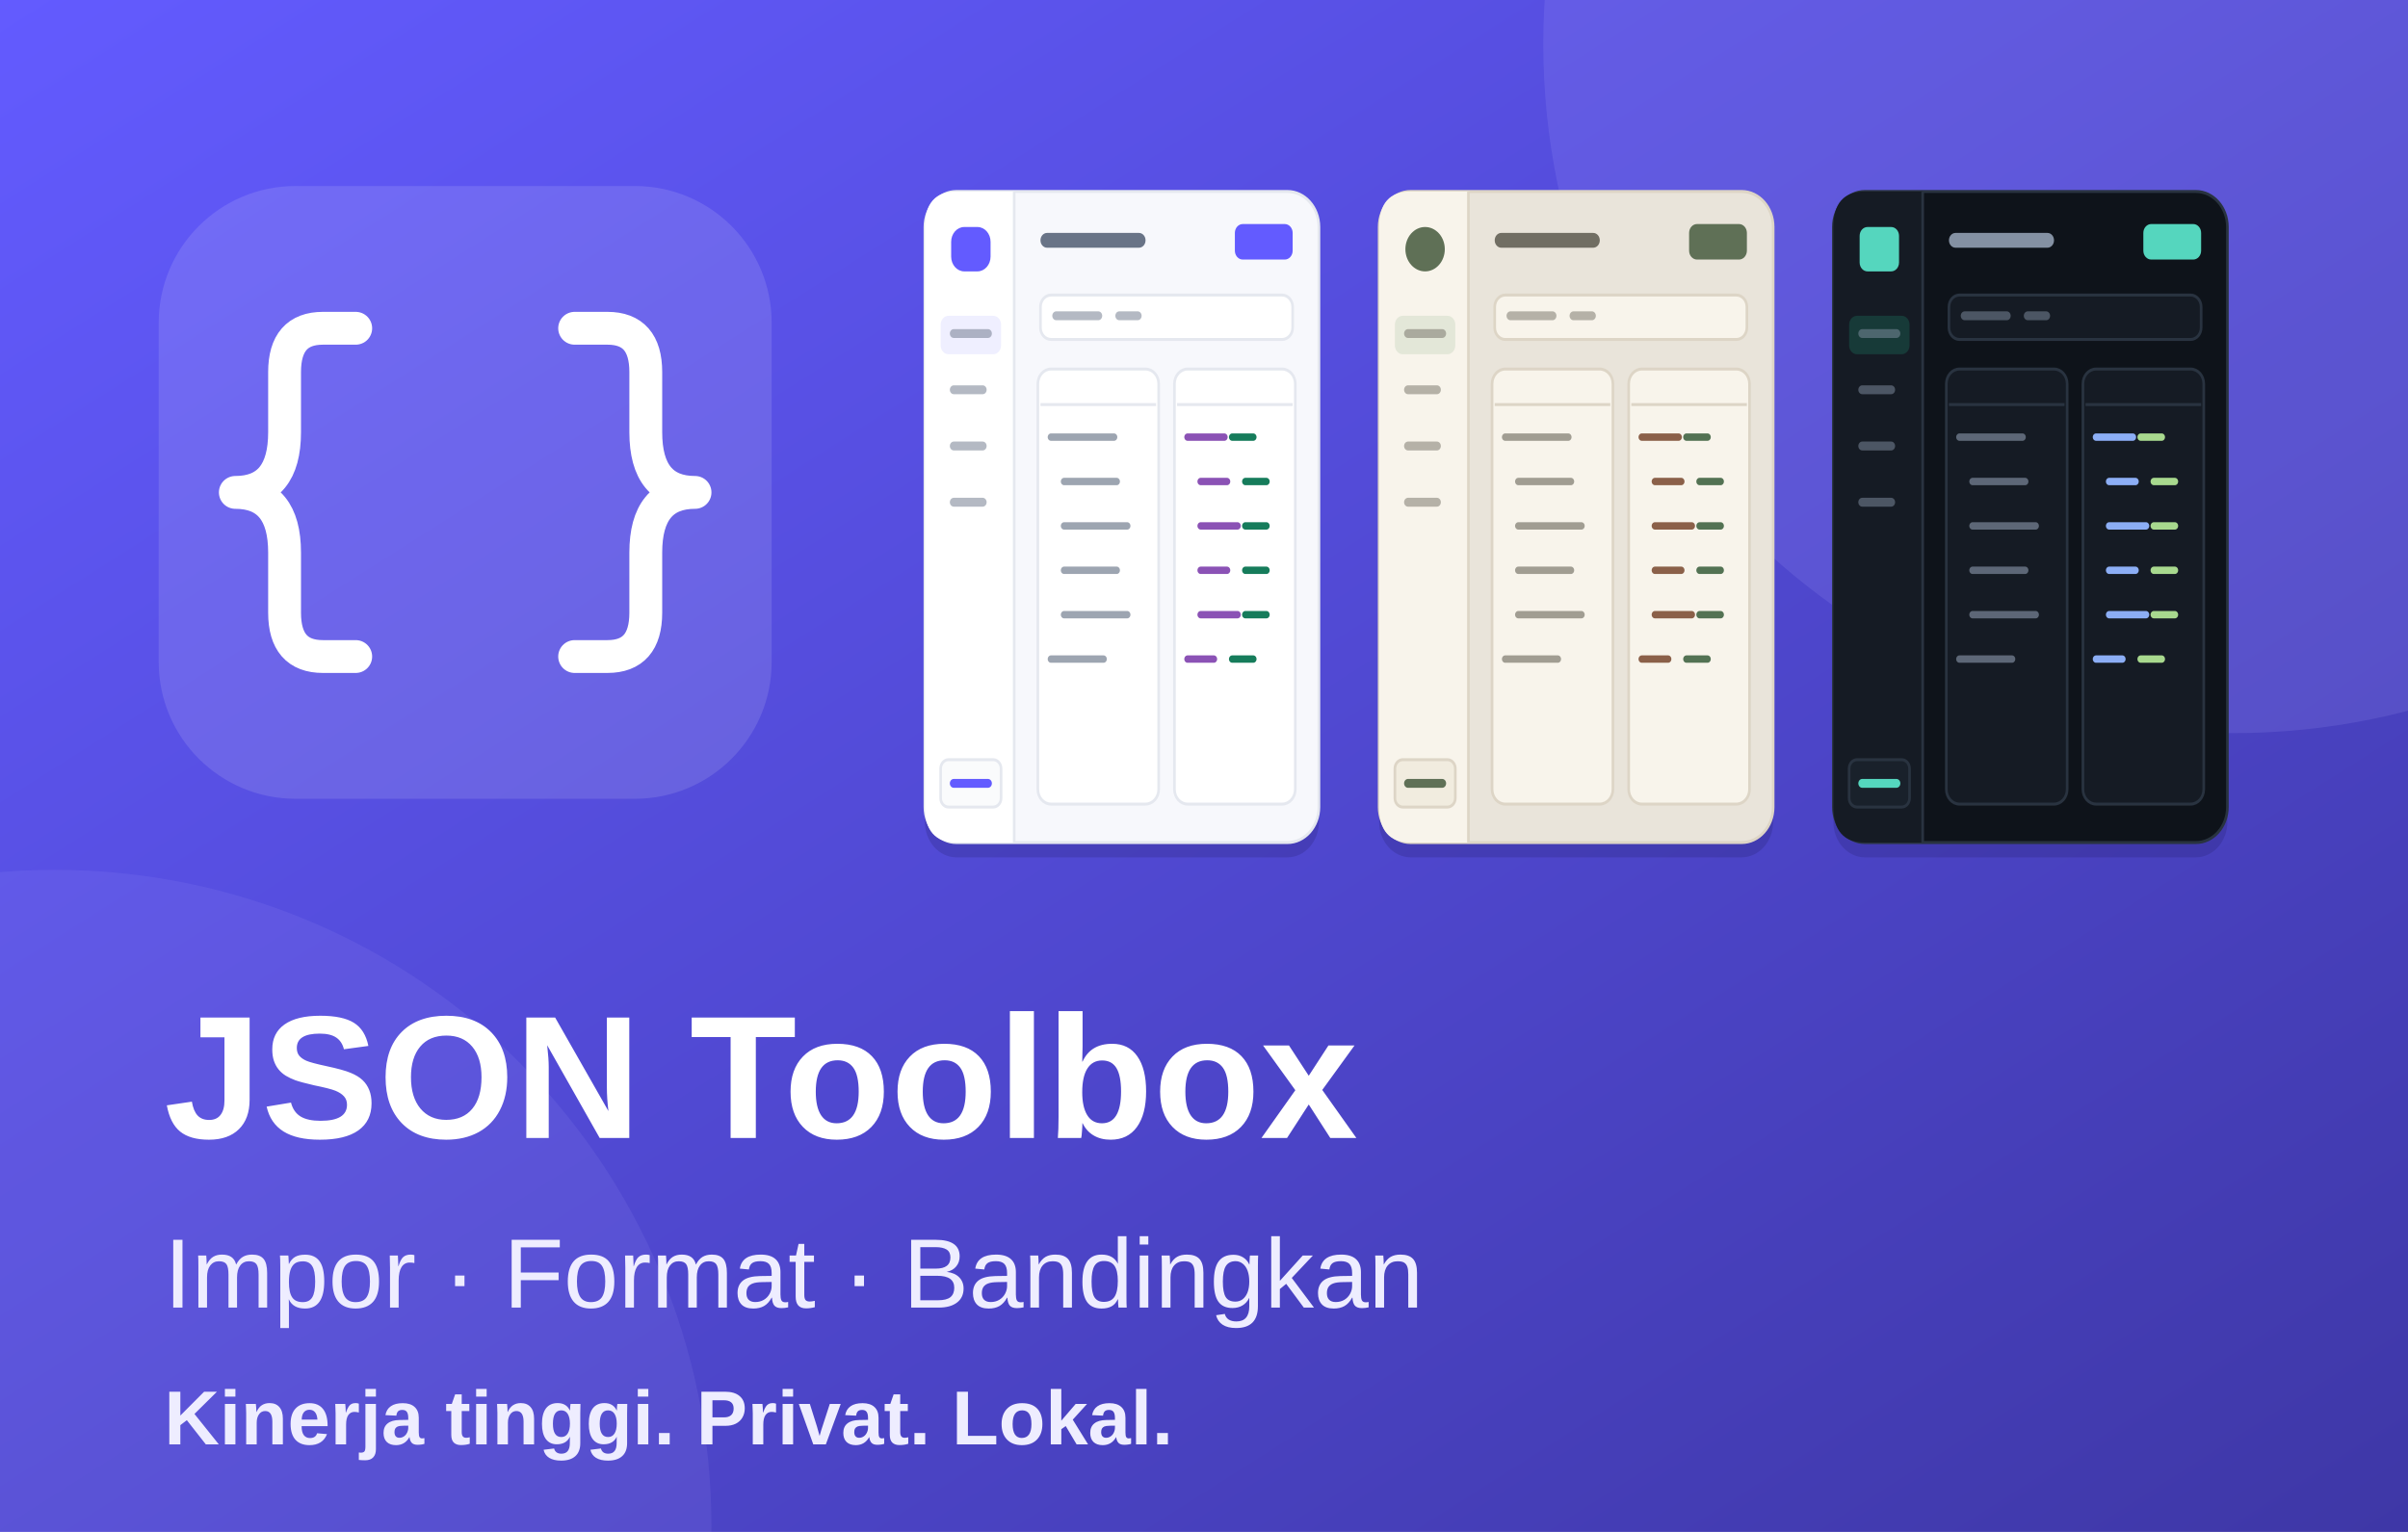
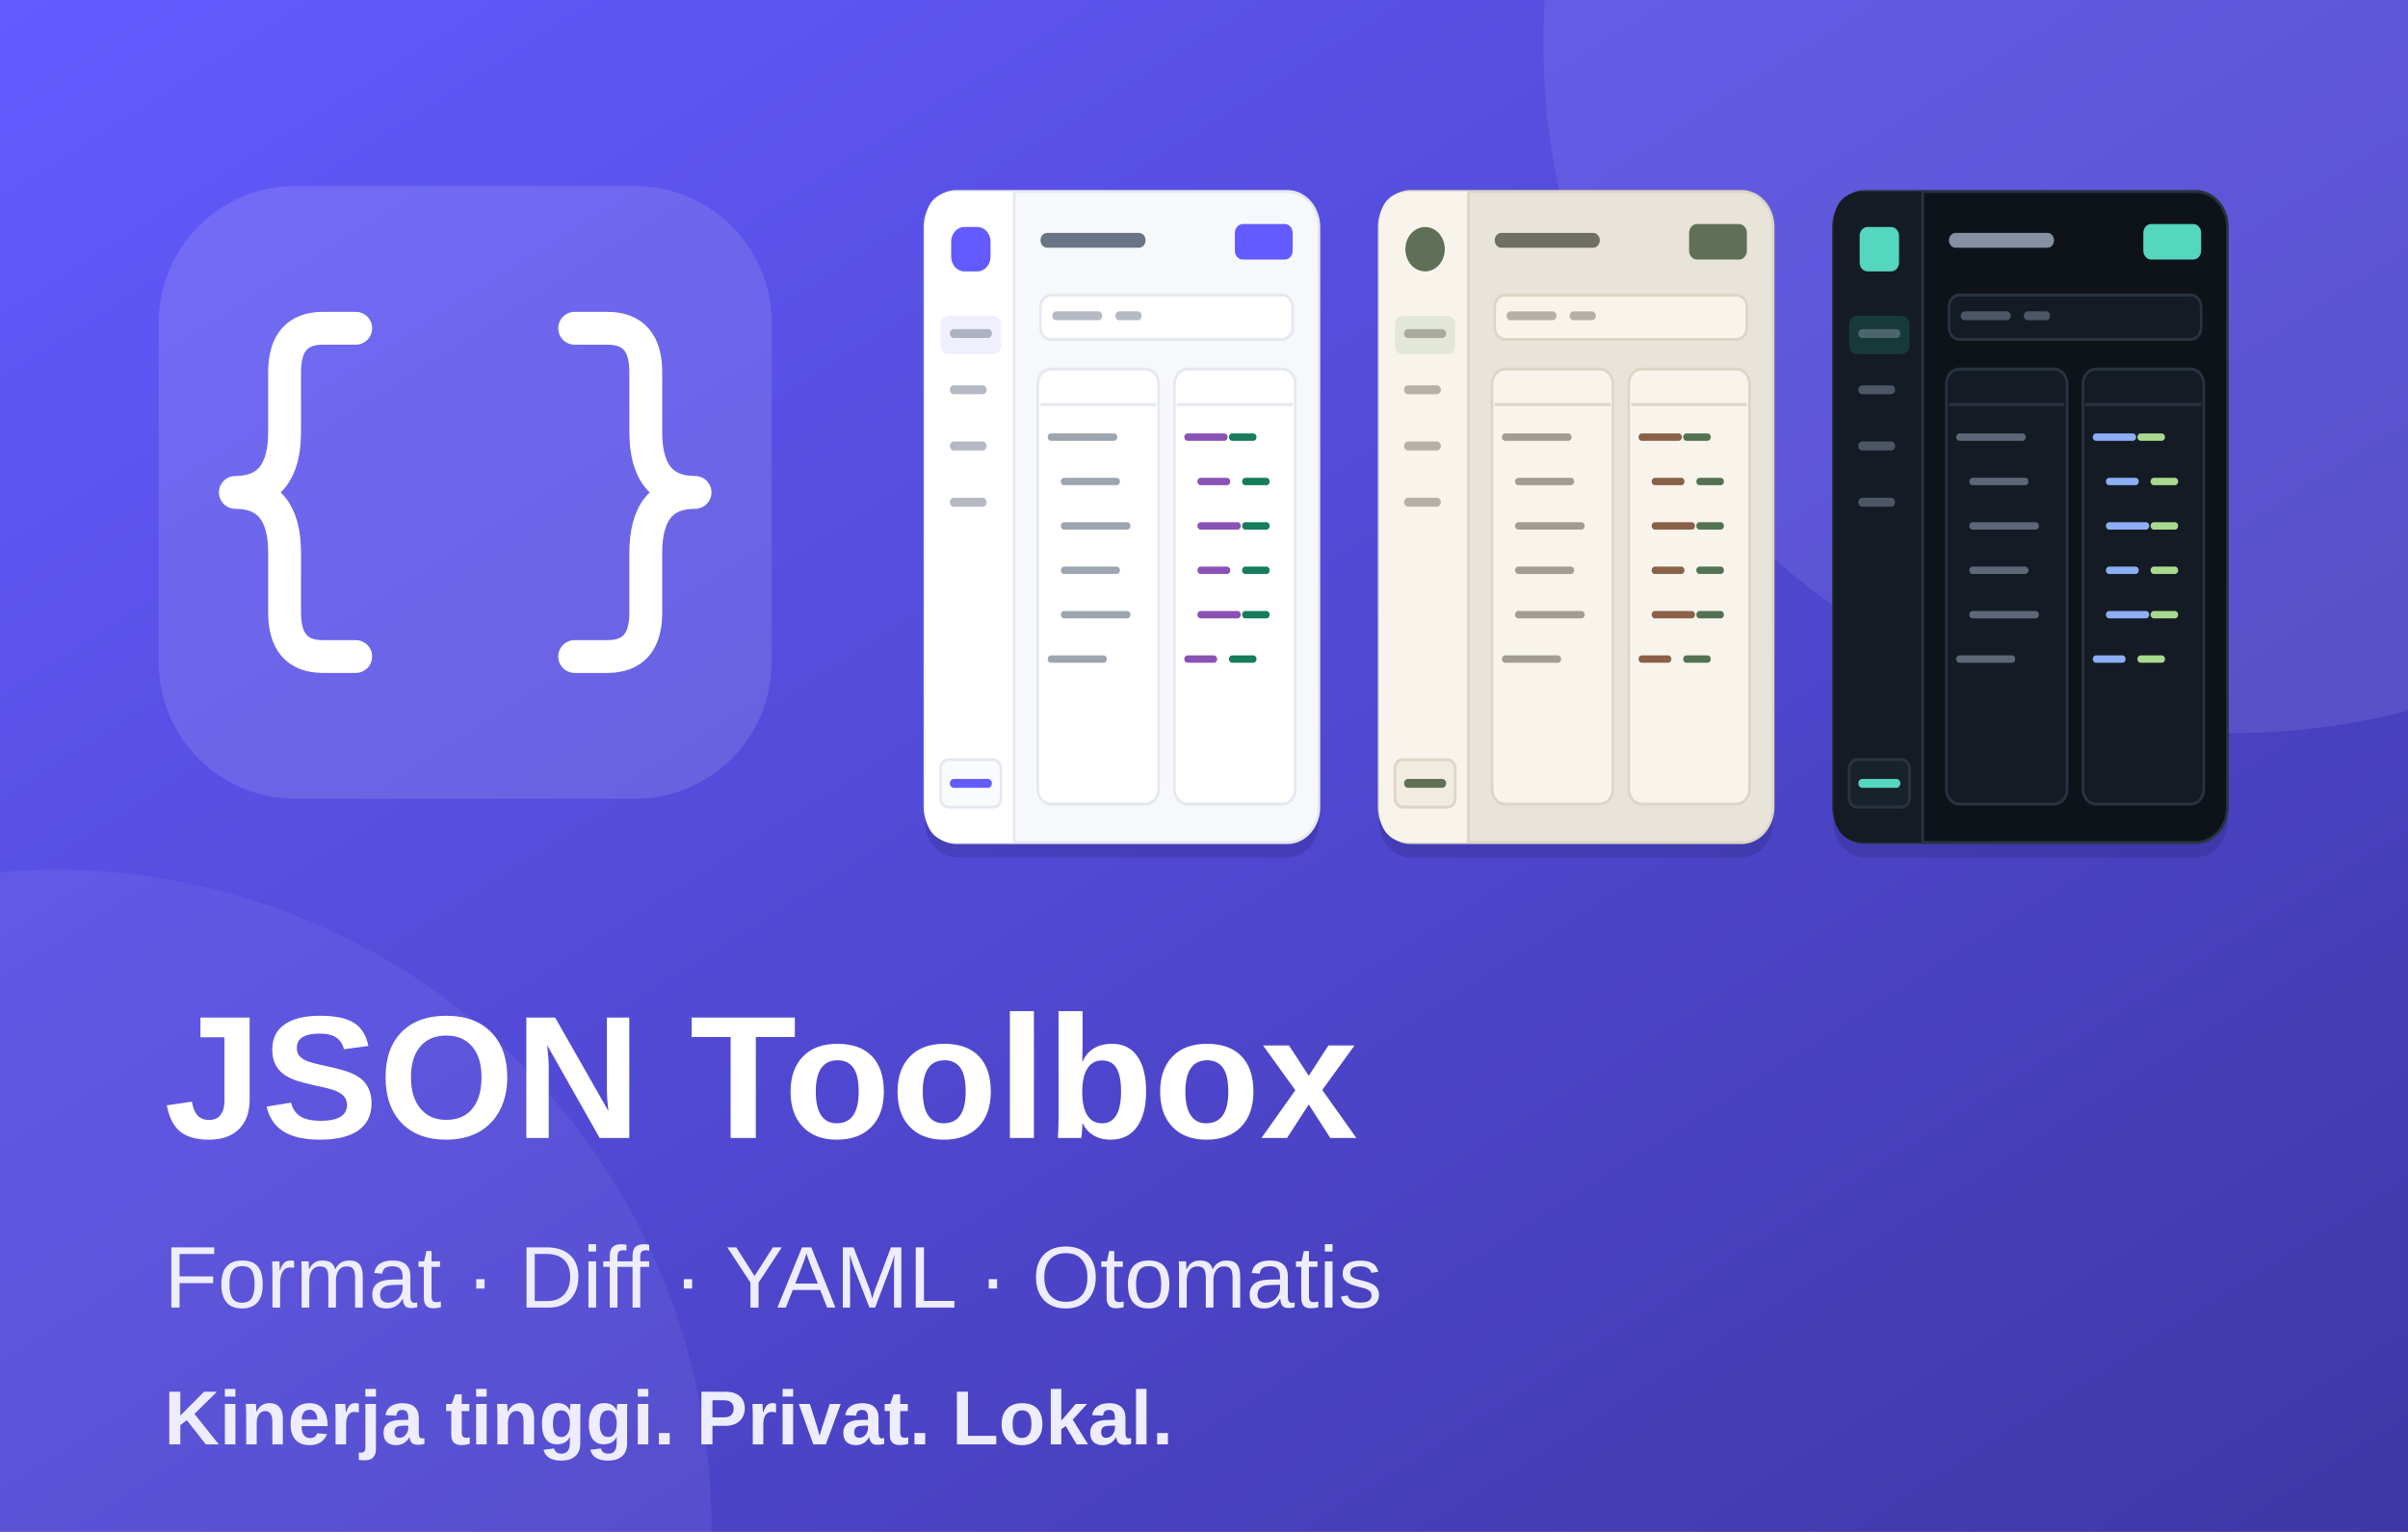
<svg xmlns="http://www.w3.org/2000/svg" width="440" height="280" viewBox="0 0 440 280" lang="id">
  <defs>
    <linearGradient id="bg" x2="1" y2="1">
      <stop stop-color="#635bff" />
      <stop offset="1" stop-color="#3e37a6" />
    </linearGradient>
  </defs>
  <rect width="440" height="280" fill="url(#bg)" />
  <circle cx="408" cy="8" r="126" fill="#b6b2ff" opacity=".14" />
  <circle cx="10" cy="279" r="120" fill="#b6b2ff" opacity=".1" />
  <rect x="29" y="34" width="112" height="112" rx="25" fill="#fff" opacity=".12" />
  <g fill="none" stroke="#fff" stroke-width="6" stroke-linecap="round" stroke-linejoin="round">
    <path d="M65 60h-6q-7 0-7 8v11q0 11-9 11 9 0 9 11v11q0 8 7 8h6" />
    <path d="M105 60h6q7 0 7 8v11q0 11 9 11-9 0-9 11v11q0 8-7 8h-6" />
  </g>
  <g transform="translate(169 35) scale(0.48 0.5409091)">
    <g>
      <rect x="0" y="5" width="150" height="220" rx="12" fill="#17134c" opacity=".18" />
      <rect width="150" height="220" rx="12" fill="#f7f8fc" stroke="#e5e8ef" />
      <path d="M12 0h22v220H12q-12 0-12-12V12Q0 0 12 0Z" fill="#ffffff" />
      <path d="M34 0v220" stroke="#e5e8ef" />
      <rect x="10" y="12" width="15" height="15" rx="5" fill="#635bff" />
      <rect x="6" y="42" width="23" height="13" rx="3" fill="#efefff" />
      <g stroke="#697487" stroke-width="3" stroke-linecap="round" opacity=".5">
        <path d="M11 48h13M11 67h11M11 86h11M11 105h11" />
      </g>
      <rect x="44" y="14" width="40" height="5" rx="2.5" fill="#697487" />
      <rect x="118" y="11" width="22" height="12" rx="3" fill="#635bff" />
      <rect x="44" y="35" width="96" height="15" rx="4" fill="#ffffff" stroke="#e5e8ef" />
      <path d="M50 42h16m8 0h7" stroke="#697487" stroke-width="3" stroke-linecap="round" opacity=".5" />
      <rect x="43" y="60" width="46" height="147" rx="5" fill="#ffffff" stroke="#e5e8ef" />
      <rect x="95" y="60" width="46" height="147" rx="5" fill="#ffffff" stroke="#e5e8ef" />
      <path d="M44 72h44M96 72h44" stroke="#e5e8ef" />
      <g stroke-width="2.5" stroke-linecap="round">
        <path d="M48 83h24" stroke="#697487" opacity=".65" />
        <path d="M100 83h14" stroke="#8b52b5" />
        <path d="M117 83h8" stroke="#167c5b" />
        <path d="M53 98h20" stroke="#697487" opacity=".65" />
        <path d="M105 98h10" stroke="#8b52b5" />
        <path d="M122 98h8" stroke="#167c5b" />
        <path d="M53 113h24" stroke="#697487" opacity=".65" />
        <path d="M105 113h14" stroke="#8b52b5" />
        <path d="M122 113h8" stroke="#167c5b" />
        <path d="M53 128h20" stroke="#697487" opacity=".65" />
        <path d="M105 128h10" stroke="#8b52b5" />
        <path d="M122 128h8" stroke="#167c5b" />
        <path d="M53 143h24" stroke="#697487" opacity=".65" />
        <path d="M105 143h14" stroke="#8b52b5" />
        <path d="M122 143h8" stroke="#167c5b" />
        <path d="M48 158h20" stroke="#697487" opacity=".65" />
        <path d="M100 158h10" stroke="#8b52b5" />
        <path d="M117 158h8" stroke="#167c5b" />
      </g>
      <rect x="6" y="192" width="23" height="16" rx="3" fill="#fafbfc" stroke="#e5e8ef" />
      <path d="M11 200h13" stroke="#635bff" stroke-width="3" stroke-linecap="round" />
    </g>
  </g>
  <g transform="translate(252 35) scale(0.48 0.5409091)">
    <g>
      <rect x="0" y="5" width="150" height="220" rx="12" fill="#17134c" opacity=".18" />
      <rect width="150" height="220" rx="12" fill="#e9e4da" stroke="#ddd5c6" />
      <path d="M12 0h22v220H12q-12 0-12-12V12Q0 0 12 0Z" fill="#f8f4eb" />
      <path d="M34 0v220" stroke="#ddd5c6" />
      <rect x="10" y="12" width="15" height="15" rx="8" fill="#5f7056" />
      <rect x="6" y="42" width="23" height="13" rx="3" fill="#e3e7d8" />
      <g stroke="#716e63" stroke-width="3" stroke-linecap="round" opacity=".5">
        <path d="M11 48h13M11 67h11M11 86h11M11 105h11" />
      </g>
      <rect x="44" y="14" width="40" height="5" rx="2.5" fill="#716e63" />
      <rect x="118" y="11" width="22" height="12" rx="3" fill="#5f7056" />
      <rect x="44" y="35" width="96" height="15" rx="4" fill="#f8f4eb" stroke="#ddd5c6" />
      <path d="M50 42h16m8 0h7" stroke="#716e63" stroke-width="3" stroke-linecap="round" opacity=".5" />
      <rect x="43" y="60" width="46" height="147" rx="5" fill="#f8f4eb" stroke="#ddd5c6" />
      <rect x="95" y="60" width="46" height="147" rx="5" fill="#f8f4eb" stroke="#ddd5c6" />
      <path d="M44 72h44M96 72h44" stroke="#ddd5c6" />
      <g stroke-width="2.5" stroke-linecap="round">
        <path d="M48 83h24" stroke="#716e63" opacity=".65" />
        <path d="M100 83h14" stroke="#8b6049" />
        <path d="M117 83h8" stroke="#537253" />
        <path d="M53 98h20" stroke="#716e63" opacity=".65" />
        <path d="M105 98h10" stroke="#8b6049" />
        <path d="M122 98h8" stroke="#537253" />
        <path d="M53 113h24" stroke="#716e63" opacity=".65" />
        <path d="M105 113h14" stroke="#8b6049" />
        <path d="M122 113h8" stroke="#537253" />
        <path d="M53 128h20" stroke="#716e63" opacity=".65" />
        <path d="M105 128h10" stroke="#8b6049" />
        <path d="M122 128h8" stroke="#537253" />
        <path d="M53 143h24" stroke="#716e63" opacity=".65" />
        <path d="M105 143h14" stroke="#8b6049" />
        <path d="M122 143h8" stroke="#537253" />
        <path d="M48 158h20" stroke="#716e63" opacity=".65" />
        <path d="M100 158h10" stroke="#8b6049" />
        <path d="M117 158h8" stroke="#537253" />
      </g>
      <rect x="6" y="192" width="23" height="16" rx="3" fill="#f1ecdf" stroke="#ddd5c6" />
      <path d="M11 200h13" stroke="#5f7056" stroke-width="3" stroke-linecap="round" />
    </g>
  </g>
  <g transform="translate(335 35) scale(0.48 0.5409091)">
    <g>
      <rect x="0" y="5" width="150" height="220" rx="12" fill="#17134c" opacity=".18" />
      <rect width="150" height="220" rx="12" fill="#0e131a" stroke="#293340" />
      <path d="M12 0h22v220H12q-12 0-12-12V12Q0 0 12 0Z" fill="#151b24" />
      <path d="M34 0v220" stroke="#293340" />
      <rect x="10" y="12" width="15" height="15" rx="3" fill="#55d6be" />
      <rect x="6" y="42" width="23" height="13" rx="3" fill="#173a38" />
      <g stroke="#8491a3" stroke-width="3" stroke-linecap="round" opacity=".5">
        <path d="M11 48h13M11 67h11M11 86h11M11 105h11" />
      </g>
      <rect x="44" y="14" width="40" height="5" rx="2.5" fill="#8491a3" />
      <rect x="118" y="11" width="22" height="12" rx="3" fill="#55d6be" />
      <rect x="44" y="35" width="96" height="15" rx="4" fill="#151b24" stroke="#293340" />
      <path d="M50 42h16m8 0h7" stroke="#8491a3" stroke-width="3" stroke-linecap="round" opacity=".5" />
      <rect x="43" y="60" width="46" height="147" rx="5" fill="#151b24" stroke="#293340" />
      <rect x="95" y="60" width="46" height="147" rx="5" fill="#151b24" stroke="#293340" />
      <path d="M44 72h44M96 72h44" stroke="#293340" />
      <g stroke-width="2.5" stroke-linecap="round">
        <path d="M48 83h24" stroke="#8491a3" opacity=".65" />
        <path d="M100 83h14" stroke="#8caef5" />
        <path d="M117 83h8" stroke="#a8d98e" />
        <path d="M53 98h20" stroke="#8491a3" opacity=".65" />
        <path d="M105 98h10" stroke="#8caef5" />
        <path d="M122 98h8" stroke="#a8d98e" />
        <path d="M53 113h24" stroke="#8491a3" opacity=".65" />
        <path d="M105 113h14" stroke="#8caef5" />
        <path d="M122 113h8" stroke="#a8d98e" />
        <path d="M53 128h20" stroke="#8491a3" opacity=".65" />
        <path d="M105 128h10" stroke="#8caef5" />
        <path d="M122 128h8" stroke="#a8d98e" />
        <path d="M53 143h24" stroke="#8491a3" opacity=".65" />
        <path d="M105 143h14" stroke="#8caef5" />
        <path d="M122 143h8" stroke="#a8d98e" />
        <path d="M48 158h20" stroke="#8491a3" opacity=".65" />
        <path d="M100 158h10" stroke="#8caef5" />
        <path d="M117 158h8" stroke="#a8d98e" />
      </g>
      <rect x="6" y="192" width="23" height="16" rx="3" fill="#19212b" stroke="#293340" />
      <path d="M11 200h13" stroke="#55d6be" stroke-width="3" stroke-linecap="round" />
    </g>
  </g>
  <text x="30" y="208" fill="#fff" font-family="Arial, Noto Sans, sans-serif" font-size="32" font-weight="700" direction="ltr" unicode-bidi="isolate" text-anchor="start" data-max-width="380" data-min-x="29" data-max-x="411">JSON Toolbox</text>
-   <text x="30" y="239" fill="#eeedff" font-family="Arial, Noto Sans, sans-serif" font-size="18" font-weight="400" direction="ltr" unicode-bidi="isolate" text-anchor="start" data-max-width="380" data-min-x="29" data-max-x="411">Impor · Format · Bandingkan</text>
+   <text x="30" y="239" fill="#eeedff" font-family="Arial, Noto Sans, sans-serif" font-size="16" font-weight="400" direction="ltr" unicode-bidi="isolate" text-anchor="start" data-max-width="380" data-min-x="29" data-max-x="411">Format · Diff · YAML · Otomatis</text>
  <text x="30" y="264" fill="#eeedff" font-family="Arial, Noto Sans, sans-serif" font-size="14" font-weight="600" direction="ltr" unicode-bidi="isolate" text-anchor="start" data-max-width="380" data-min-x="29" data-max-x="411">Kinerja tinggi. Privat. Lokal.</text>
</svg>
